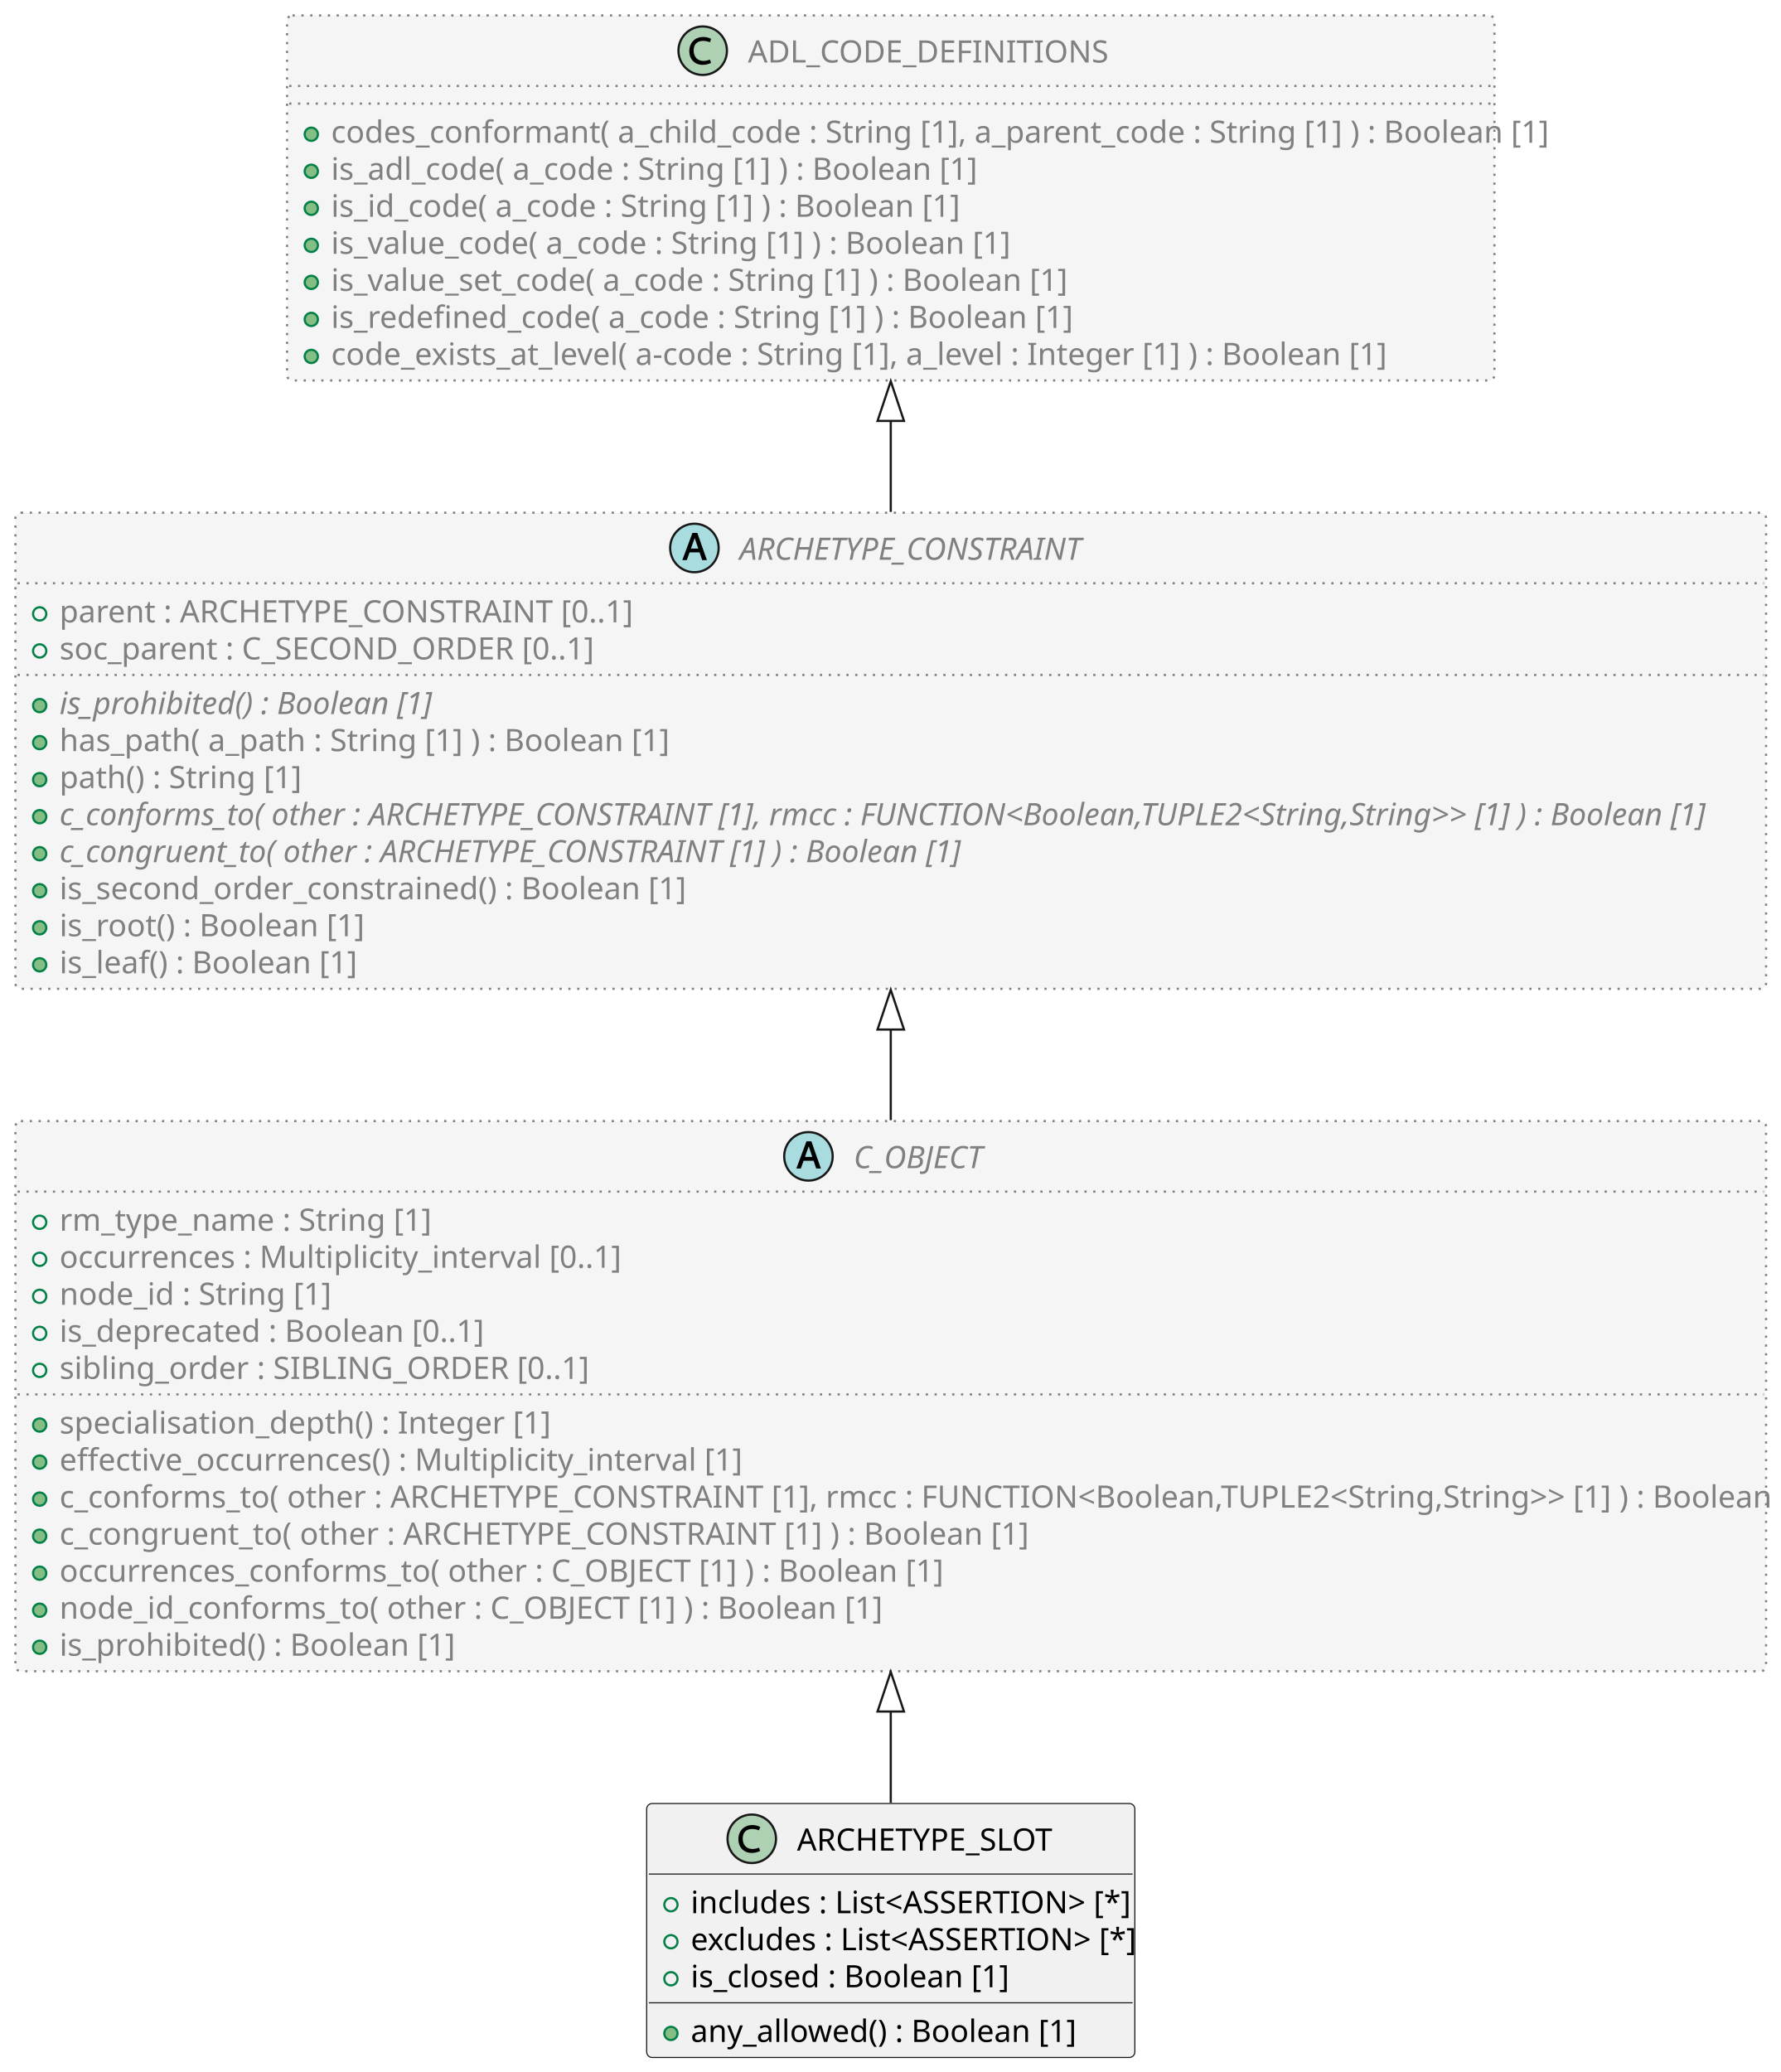
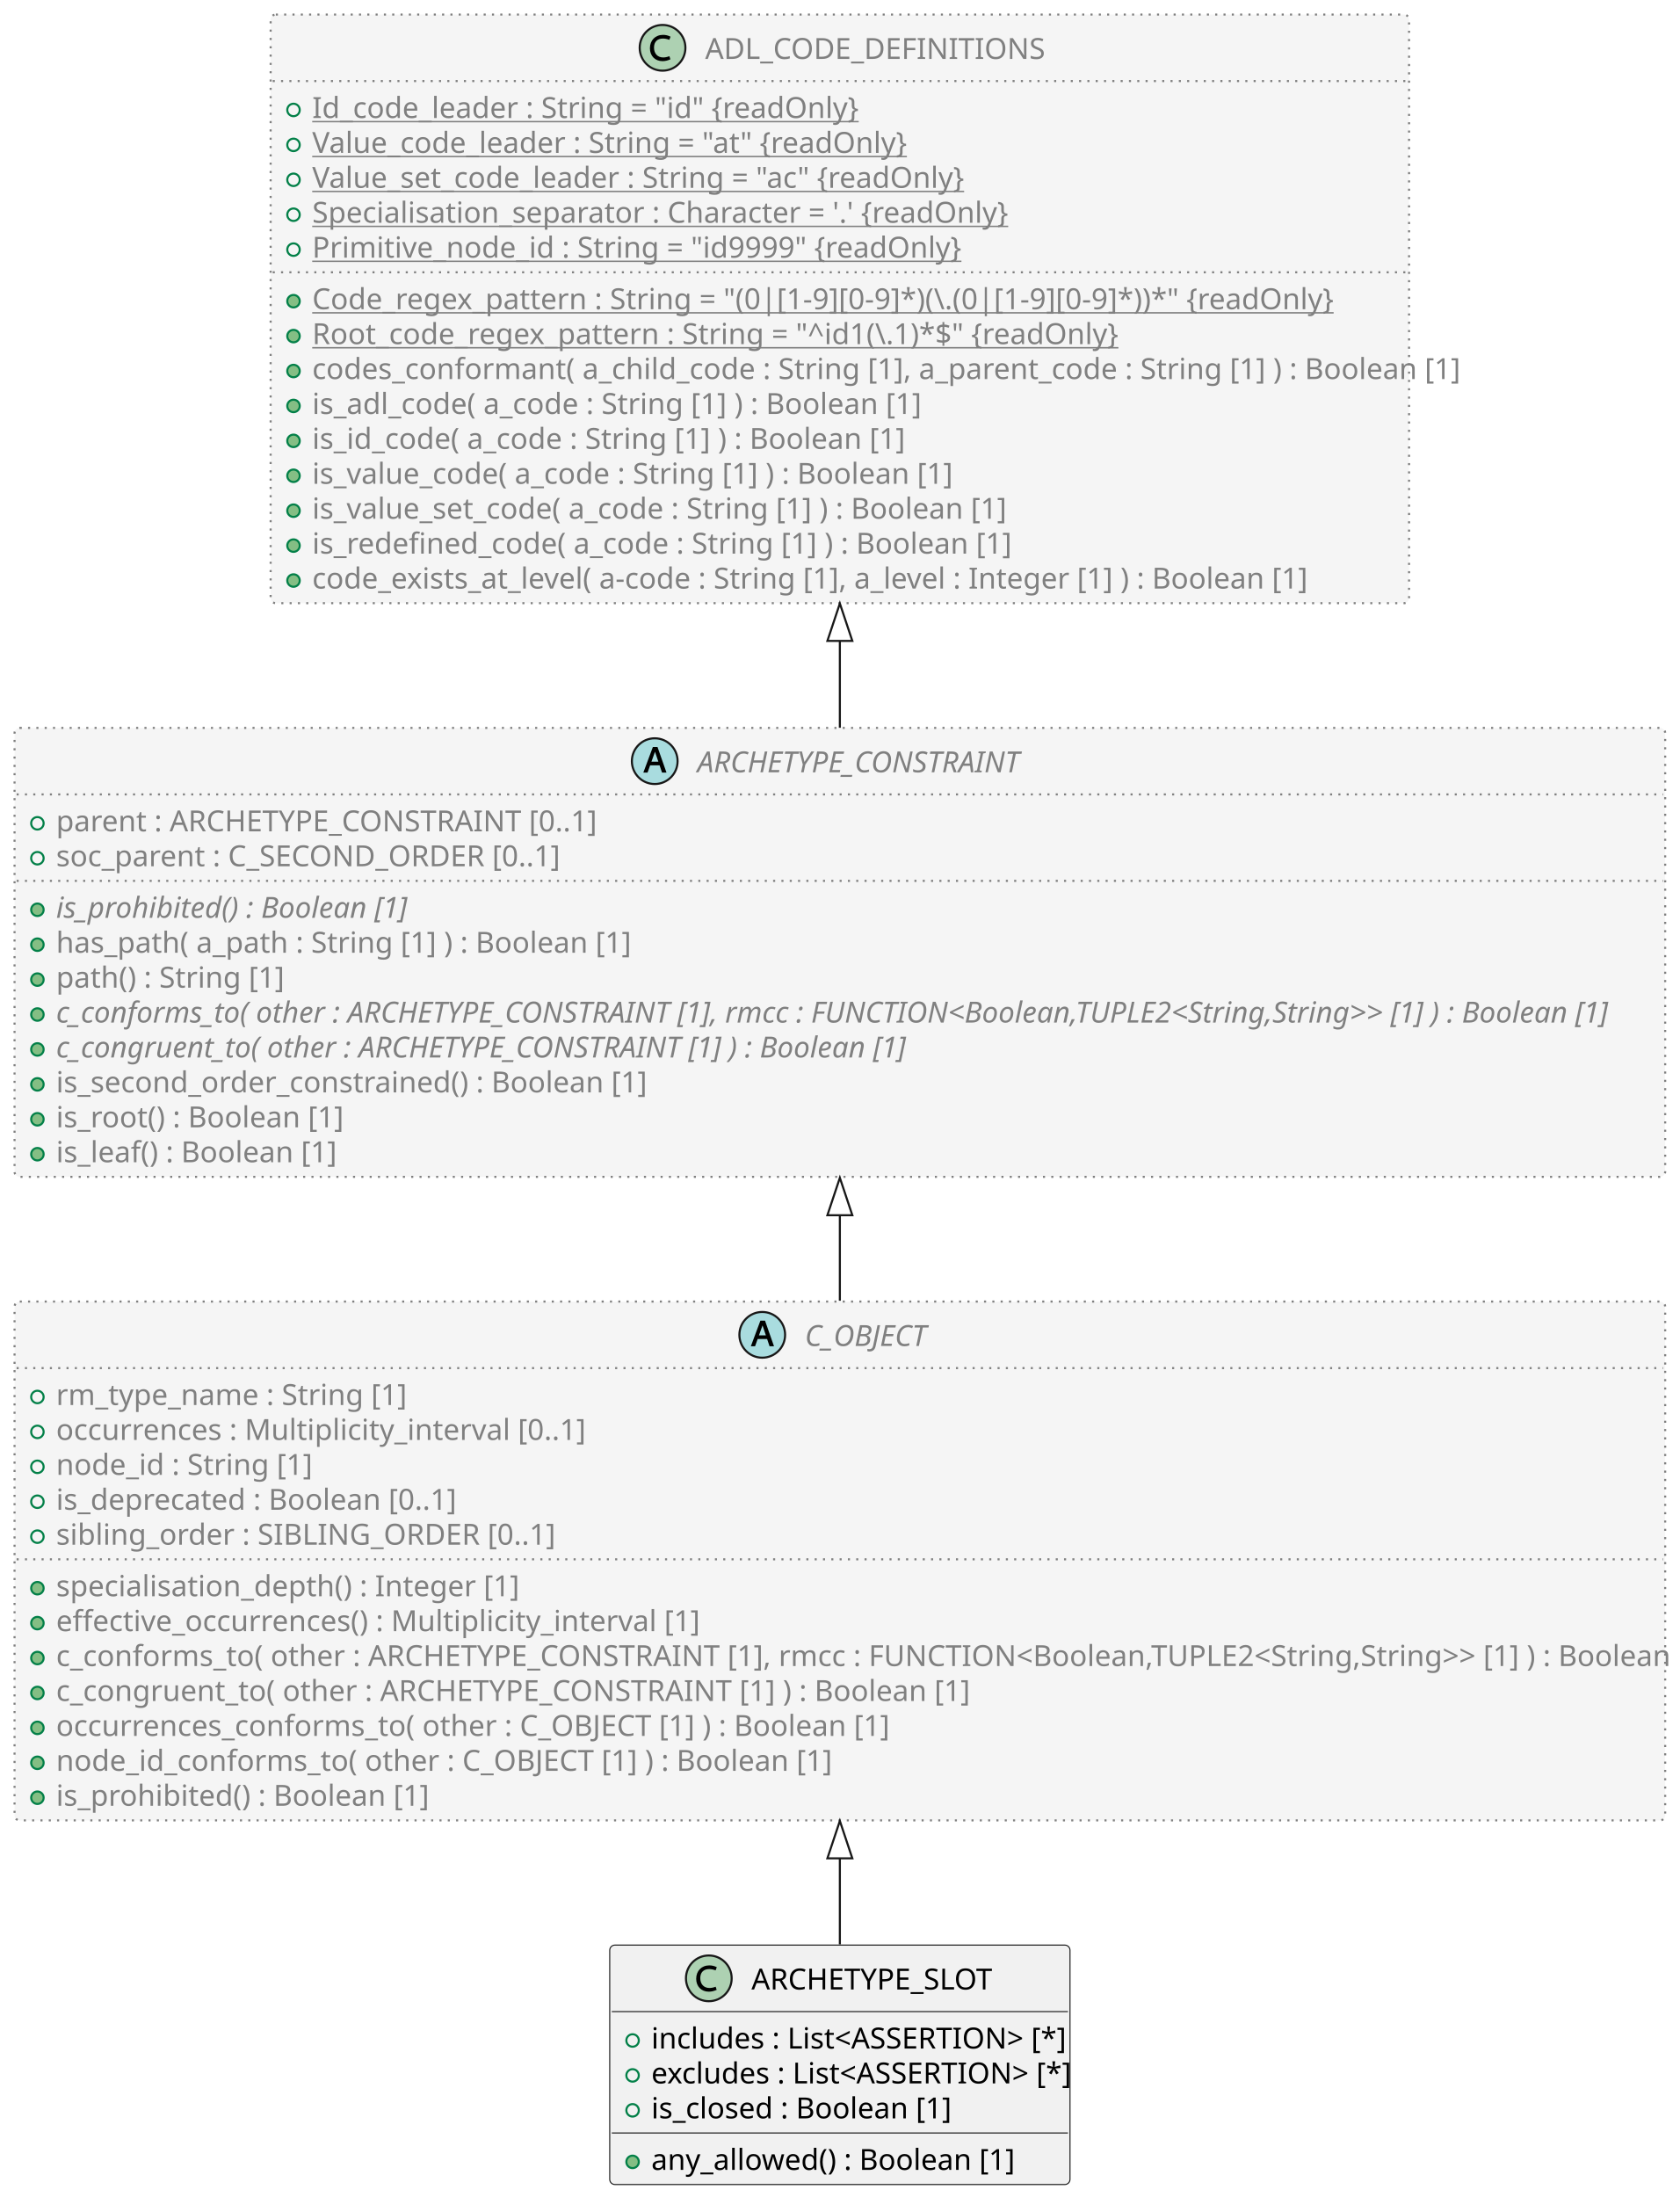
- <svg xmlns="http://www.w3.org/2000/svg" contentStyleType="text/css" data-diagram-type="CLASS" height="940px" preserveAspectRatio="none" style="width:808px;height:940px;background:#FFFFFF;" version="1.1" viewBox="0 0 808 940" width="808px" zoomAndPan="magnify">
+ <svg xmlns="http://www.w3.org/2000/svg" contentStyleType="text/css" data-diagram-type="CLASS" height="1057px" preserveAspectRatio="none" style="width:808px;height:1057px;background:#FFFFFF;" version="1.1" viewBox="0 0 808 1057" width="808px" zoomAndPan="magnify">
  <defs />
  <g>
    <g class="entity" data-entity="ARCHETYPE_SLOT" data-source-line="2" data-uid="ent0002" id="entity_ARCHETYPE_SLOT">
-       <rect fill="#F1F1F1" height="115.2" rx="2.5" ry="2.5" style="stroke:#181818;stroke-width:0.5;" width="221.481" x="293.39" y="818.2" />
-       <ellipse cx="341.074" cy="834.2" fill="#ADD1B2" rx="11" ry="11" style="stroke:#181818;stroke-width:1;" />
-       <path d="M341.074,840.622 C342.246,840.622 343.48,840.356 344.855,839.747 L344.371,838.231 C343.277,838.653 342.261,838.841 341.402,838.841 C338.683,838.841 336.964,836.997 336.964,834.091 C336.964,831.341 338.527,829.747 341.261,829.747 C342.183,829.747 343.199,829.934 344.339,830.356 L344.918,828.841 C343.824,828.263 342.527,827.966 341.339,827.966 C337.574,827.966 334.996,830.606 334.996,834.419 C334.996,838.091 337.48,840.622 341.074,840.622 Z " fill="#000000" />
-       <text fill="#000000" font-family="sans-serif" font-size="14" lengthAdjust="spacing" textLength="117.614" x="361.574" y="839.562">ARCHETYPE_SLOT</text>
-       <line style="stroke:#181818;stroke-width:0.5;" x1="294.39" x2="513.871" y1="850.2" y2="850.2" />
-       <ellipse cx="304.39" cy="864.1" fill="none" rx="3" ry="3" style="stroke:#038048;stroke-width:1;" />
-       <text fill="#000000" font-family="sans-serif" font-size="14" lengthAdjust="spacing" textLength="192.905" x="313.39" y="867.962">includes : List&lt;ASSERTION&gt; [*]</text>
-       <ellipse cx="304.39" cy="880.9" fill="none" rx="3" ry="3" style="stroke:#038048;stroke-width:1;" />
-       <text fill="#000000" font-family="sans-serif" font-size="14" lengthAdjust="spacing" textLength="195.481" x="313.39" y="884.762">excludes : List&lt;ASSERTION&gt; [*]</text>
-       <ellipse cx="304.39" cy="897.7" fill="none" rx="3" ry="3" style="stroke:#038048;stroke-width:1;" />
-       <text fill="#000000" font-family="sans-serif" font-size="14" lengthAdjust="spacing" textLength="136.807" x="313.39" y="901.562">is_closed : Boolean [1]</text>
-       <line style="stroke:#181818;stroke-width:0.5;" x1="294.39" x2="513.871" y1="908.6" y2="908.6" />
-       <ellipse cx="304.39" cy="922.5" fill="#84BE84" rx="3" ry="3" style="stroke:#038048;stroke-width:1;" />
-       <text fill="#000000" font-family="sans-serif" font-size="14" lengthAdjust="spacing" textLength="166.109" x="313.39" y="926.362">any_allowed() : Boolean [1]</text>
+       <rect fill="#F1F1F1" height="115.2" rx="2.5" ry="2.5" style="stroke:#181818;stroke-width:0.5;" width="221.481" x="293.39" y="935.8" />
+       <ellipse cx="341.074" cy="951.8" fill="#ADD1B2" rx="11" ry="11" style="stroke:#181818;stroke-width:1;" />
+       <path d="M341.074,958.222 C342.246,958.222 343.48,957.956 344.855,957.347 L344.371,955.831 C343.277,956.253 342.261,956.441 341.402,956.441 C338.683,956.441 336.964,954.597 336.964,951.691 C336.964,948.941 338.527,947.347 341.261,947.347 C342.183,947.347 343.199,947.534 344.339,947.956 L344.918,946.441 C343.824,945.862 342.527,945.566 341.339,945.566 C337.574,945.566 334.996,948.206 334.996,952.019 C334.996,955.691 337.48,958.222 341.074,958.222 Z " fill="#000000" />
+       <text fill="#000000" font-family="sans-serif" font-size="14" lengthAdjust="spacing" textLength="117.614" x="361.574" y="957.162">ARCHETYPE_SLOT</text>
+       <line style="stroke:#181818;stroke-width:0.5;" x1="294.39" x2="513.871" y1="967.8" y2="967.8" />
+       <ellipse cx="304.39" cy="981.7" fill="none" rx="3" ry="3" style="stroke:#038048;stroke-width:1;" />
+       <text fill="#000000" font-family="sans-serif" font-size="14" lengthAdjust="spacing" textLength="192.905" x="313.39" y="985.562">includes : List&lt;ASSERTION&gt; [*]</text>
+       <ellipse cx="304.39" cy="998.5" fill="none" rx="3" ry="3" style="stroke:#038048;stroke-width:1;" />
+       <text fill="#000000" font-family="sans-serif" font-size="14" lengthAdjust="spacing" textLength="195.481" x="313.39" y="1002.362">excludes : List&lt;ASSERTION&gt; [*]</text>
+       <ellipse cx="304.39" cy="1015.3" fill="none" rx="3" ry="3" style="stroke:#038048;stroke-width:1;" />
+       <text fill="#000000" font-family="sans-serif" font-size="14" lengthAdjust="spacing" textLength="136.807" x="313.39" y="1019.162">is_closed : Boolean [1]</text>
+       <line style="stroke:#181818;stroke-width:0.5;" x1="294.39" x2="513.871" y1="1026.2" y2="1026.2" />
+       <ellipse cx="304.39" cy="1040.1" fill="#84BE84" rx="3" ry="3" style="stroke:#038048;stroke-width:1;" />
+       <text fill="#000000" font-family="sans-serif" font-size="14" lengthAdjust="spacing" textLength="166.109" x="313.39" y="1043.962">any_allowed() : Boolean [1]</text>
    </g>
    <g class="entity" data-entity="C_OBJECT" data-source-line="9" data-uid="ent0003" id="entity_C_OBJECT">
-       <rect fill="#F5F5F5" height="249.599" rx="2.5" ry="2.5" style="stroke:#808080;stroke-width:1;stroke-dasharray:1,3;" width="794.261" x="7" y="508.6" />
-       <ellipse cx="366.784" cy="524.6" fill="#A9DCDF" rx="11" ry="11" style="stroke:#181818;stroke-width:1;" />
-       <path d="M361.3,530.1 L363.331,530.1 L367.378,518.756 L366.472,518.756 L370.3,530.1 L372.441,530.1 L368.113,517.772 L365.894,517.772 L361.3,530.1 Z M363.628,526.6 L370.066,526.6 L370.066,524.85 L363.628,524.85 L363.628,526.6 Z " fill="#000000" />
-       <text fill="#808080" font-family="sans-serif" font-size="14" font-style="italic" lengthAdjust="spacing" textLength="66.192" x="387.284" y="529.962">C_OBJECT</text>
-       <line style="stroke:#808080;stroke-width:1;stroke-dasharray:1,3;" x1="8" x2="800.261" y1="540.6" y2="540.6" />
-       <ellipse cx="18" cy="554.5" fill="none" rx="3" ry="3" style="stroke:#038048;stroke-width:1;" />
-       <text fill="#808080" font-family="sans-serif" font-size="14" lengthAdjust="spacing" textLength="159.725" x="27" y="558.362">rm_type_name : String [1]</text>
-       <ellipse cx="18" cy="571.3" fill="none" rx="3" ry="3" style="stroke:#038048;stroke-width:1;" />
-       <text fill="#808080" font-family="sans-serif" font-size="14" lengthAdjust="spacing" textLength="242.647" x="27" y="575.162">occurrences : Multiplicity_interval [0..1]</text>
-       <ellipse cx="18" cy="588.1" fill="none" rx="3" ry="3" style="stroke:#038048;stroke-width:1;" />
-       <text fill="#808080" font-family="sans-serif" font-size="14" lengthAdjust="spacing" textLength="115.653" x="27" y="591.962">node_id : String [1]</text>
-       <ellipse cx="18" cy="604.9" fill="none" rx="3" ry="3" style="stroke:#038048;stroke-width:1;" />
-       <text fill="#808080" font-family="sans-serif" font-size="14" lengthAdjust="spacing" textLength="182.503" x="27" y="608.762">is_deprecated : Boolean [0..1]</text>
-       <ellipse cx="18" cy="621.7" fill="none" rx="3" ry="3" style="stroke:#038048;stroke-width:1;" />
-       <text fill="#808080" font-family="sans-serif" font-size="14" lengthAdjust="spacing" textLength="231.111" x="27" y="625.562">sibling_order : SIBLING_ORDER [0..1]</text>
-       <line style="stroke:#808080;stroke-width:1;stroke-dasharray:1,3;" x1="8" x2="800.261" y1="632.6" y2="632.6" />
-       <ellipse cx="18" cy="646.5" fill="#84BE84" rx="3" ry="3" style="stroke:#038048;stroke-width:1;" />
-       <text fill="#808080" font-family="sans-serif" font-size="14" lengthAdjust="spacing" textLength="209.509" x="27" y="650.362">specialisation_depth() : Integer [1]</text>
-       <ellipse cx="18" cy="663.299" fill="#84BE84" rx="3" ry="3" style="stroke:#038048;stroke-width:1;" />
-       <text fill="#808080" font-family="sans-serif" font-size="14" lengthAdjust="spacing" textLength="295.763" x="27" y="667.162">effective_occurrences() : Multiplicity_interval [1]</text>
-       <ellipse cx="18" cy="680.1" fill="#84BE84" rx="3" ry="3" style="stroke:#038048;stroke-width:1;" />
-       <text fill="#808080" font-family="sans-serif" font-size="14" lengthAdjust="spacing" textLength="768.261" x="27" y="683.961">c_conforms_to( other : ARCHETYPE_CONSTRAINT [1], rmcc : FUNCTION&lt;Boolean,TUPLE2&lt;String,String&gt;&gt; [1] ) : Boolean [1]</text>
-       <ellipse cx="18" cy="696.899" fill="#84BE84" rx="3" ry="3" style="stroke:#038048;stroke-width:1;" />
-       <text fill="#808080" font-family="sans-serif" font-size="14" lengthAdjust="spacing" textLength="423.428" x="27" y="700.761">c_congruent_to( other : ARCHETYPE_CONSTRAINT [1] ) : Boolean [1]</text>
-       <ellipse cx="18" cy="713.699" fill="#84BE84" rx="3" ry="3" style="stroke:#038048;stroke-width:1;" />
-       <text fill="#808080" font-family="sans-serif" font-size="14" lengthAdjust="spacing" textLength="383.977" x="27" y="717.561">occurrences_conforms_to( other : C_OBJECT [1] ) : Boolean [1]</text>
-       <ellipse cx="18" cy="730.499" fill="#84BE84" rx="3" ry="3" style="stroke:#038048;stroke-width:1;" />
-       <text fill="#808080" font-family="sans-serif" font-size="14" lengthAdjust="spacing" textLength="358.511" x="27" y="734.361">node_id_conforms_to( other : C_OBJECT [1] ) : Boolean [1]</text>
-       <ellipse cx="18" cy="747.299" fill="#84BE84" rx="3" ry="3" style="stroke:#038048;stroke-width:1;" />
-       <text fill="#808080" font-family="sans-serif" font-size="14" lengthAdjust="spacing" textLength="169.441" x="27" y="751.161">is_prohibited() : Boolean [1]</text>
+       <rect fill="#F5F5F5" height="249.599" rx="2.5" ry="2.5" style="stroke:#808080;stroke-width:1;stroke-dasharray:1,3;" width="794.261" x="7" y="626.2" />
+       <ellipse cx="366.784" cy="642.2" fill="#A9DCDF" rx="11" ry="11" style="stroke:#181818;stroke-width:1;" />
+       <path d="M361.3,647.7 L363.331,647.7 L367.378,636.356 L366.472,636.356 L370.3,647.7 L372.441,647.7 L368.113,635.372 L365.894,635.372 L361.3,647.7 Z M363.628,644.2 L370.066,644.2 L370.066,642.45 L363.628,642.45 L363.628,644.2 Z " fill="#000000" />
+       <text fill="#808080" font-family="sans-serif" font-size="14" font-style="italic" lengthAdjust="spacing" textLength="66.192" x="387.284" y="647.562">C_OBJECT</text>
+       <line style="stroke:#808080;stroke-width:1;stroke-dasharray:1,3;" x1="8" x2="800.261" y1="658.2" y2="658.2" />
+       <ellipse cx="18" cy="672.1" fill="none" rx="3" ry="3" style="stroke:#038048;stroke-width:1;" />
+       <text fill="#808080" font-family="sans-serif" font-size="14" lengthAdjust="spacing" textLength="159.725" x="27" y="675.962">rm_type_name : String [1]</text>
+       <ellipse cx="18" cy="688.9" fill="none" rx="3" ry="3" style="stroke:#038048;stroke-width:1;" />
+       <text fill="#808080" font-family="sans-serif" font-size="14" lengthAdjust="spacing" textLength="242.647" x="27" y="692.762">occurrences : Multiplicity_interval [0..1]</text>
+       <ellipse cx="18" cy="705.7" fill="none" rx="3" ry="3" style="stroke:#038048;stroke-width:1;" />
+       <text fill="#808080" font-family="sans-serif" font-size="14" lengthAdjust="spacing" textLength="115.653" x="27" y="709.562">node_id : String [1]</text>
+       <ellipse cx="18" cy="722.5" fill="none" rx="3" ry="3" style="stroke:#038048;stroke-width:1;" />
+       <text fill="#808080" font-family="sans-serif" font-size="14" lengthAdjust="spacing" textLength="182.503" x="27" y="726.362">is_deprecated : Boolean [0..1]</text>
+       <ellipse cx="18" cy="739.3" fill="none" rx="3" ry="3" style="stroke:#038048;stroke-width:1;" />
+       <text fill="#808080" font-family="sans-serif" font-size="14" lengthAdjust="spacing" textLength="231.111" x="27" y="743.162">sibling_order : SIBLING_ORDER [0..1]</text>
+       <line style="stroke:#808080;stroke-width:1;stroke-dasharray:1,3;" x1="8" x2="800.261" y1="750.2" y2="750.2" />
+       <ellipse cx="18" cy="764.1" fill="#84BE84" rx="3" ry="3" style="stroke:#038048;stroke-width:1;" />
+       <text fill="#808080" font-family="sans-serif" font-size="14" lengthAdjust="spacing" textLength="209.509" x="27" y="767.962">specialisation_depth() : Integer [1]</text>
+       <ellipse cx="18" cy="780.899" fill="#84BE84" rx="3" ry="3" style="stroke:#038048;stroke-width:1;" />
+       <text fill="#808080" font-family="sans-serif" font-size="14" lengthAdjust="spacing" textLength="295.763" x="27" y="784.761">effective_occurrences() : Multiplicity_interval [1]</text>
+       <ellipse cx="18" cy="797.699" fill="#84BE84" rx="3" ry="3" style="stroke:#038048;stroke-width:1;" />
+       <text fill="#808080" font-family="sans-serif" font-size="14" lengthAdjust="spacing" textLength="768.261" x="27" y="801.561">c_conforms_to( other : ARCHETYPE_CONSTRAINT [1], rmcc : FUNCTION&lt;Boolean,TUPLE2&lt;String,String&gt;&gt; [1] ) : Boolean [1]</text>
+       <ellipse cx="18" cy="814.499" fill="#84BE84" rx="3" ry="3" style="stroke:#038048;stroke-width:1;" />
+       <text fill="#808080" font-family="sans-serif" font-size="14" lengthAdjust="spacing" textLength="423.428" x="27" y="818.361">c_congruent_to( other : ARCHETYPE_CONSTRAINT [1] ) : Boolean [1]</text>
+       <ellipse cx="18" cy="831.299" fill="#84BE84" rx="3" ry="3" style="stroke:#038048;stroke-width:1;" />
+       <text fill="#808080" font-family="sans-serif" font-size="14" lengthAdjust="spacing" textLength="383.977" x="27" y="835.161">occurrences_conforms_to( other : C_OBJECT [1] ) : Boolean [1]</text>
+       <ellipse cx="18" cy="848.099" fill="#84BE84" rx="3" ry="3" style="stroke:#038048;stroke-width:1;" />
+       <text fill="#808080" font-family="sans-serif" font-size="14" lengthAdjust="spacing" textLength="358.511" x="27" y="851.961">node_id_conforms_to( other : C_OBJECT [1] ) : Boolean [1]</text>
+       <ellipse cx="18" cy="864.899" fill="#84BE84" rx="3" ry="3" style="stroke:#038048;stroke-width:1;" />
+       <text fill="#808080" font-family="sans-serif" font-size="14" lengthAdjust="spacing" textLength="169.441" x="27" y="868.761">is_prohibited() : Boolean [1]</text>
    </g>
    <g class="entity" data-entity="ARCHETYPE_CONSTRAINT" data-source-line="24" data-uid="ent0004" id="entity_ARCHETYPE_CONSTRAINT">
-       <rect fill="#F5F5F5" height="215.999" rx="2.5" ry="2.5" style="stroke:#808080;stroke-width:1;stroke-dasharray:1,3;" width="794.261" x="7" y="232.6" />
-       <ellipse cx="315.048" cy="248.6" fill="#A9DCDF" rx="11" ry="11" style="stroke:#181818;stroke-width:1;" />
-       <path d="M309.563,254.1 L311.594,254.1 L315.641,242.756 L314.735,242.756 L318.563,254.1 L320.704,254.1 L316.376,241.772 L314.157,241.772 L309.563,254.1 Z M311.891,250.6 L318.329,250.6 L318.329,248.85 L311.891,248.85 L311.891,250.6 Z " fill="#000000" />
-       <text fill="#808080" font-family="sans-serif" font-size="14" font-style="italic" lengthAdjust="spacing" textLength="169.665" x="335.548" y="253.962">ARCHETYPE_CONSTRAINT</text>
-       <line style="stroke:#808080;stroke-width:1;stroke-dasharray:1,3;" x1="8" x2="800.261" y1="264.6" y2="264.6" />
-       <ellipse cx="18" cy="278.5" fill="none" rx="3" ry="3" style="stroke:#038048;stroke-width:1;" />
-       <text fill="#808080" font-family="sans-serif" font-size="14" lengthAdjust="spacing" textLength="254.799" x="27" y="282.362">parent : ARCHETYPE_CONSTRAINT [0..1]</text>
-       <ellipse cx="18" cy="295.3" fill="none" rx="3" ry="3" style="stroke:#038048;stroke-width:1;" />
-       <text fill="#808080" font-family="sans-serif" font-size="14" lengthAdjust="spacing" textLength="238.307" x="27" y="299.162">soc_parent : C_SECOND_ORDER [0..1]</text>
-       <line style="stroke:#808080;stroke-width:1;stroke-dasharray:1,3;" x1="8" x2="800.261" y1="306.2" y2="306.2" />
-       <ellipse cx="18" cy="320.1" fill="#84BE84" rx="3" ry="3" style="stroke:#038048;stroke-width:1;" />
-       <text fill="#808080" font-family="sans-serif" font-size="14" font-style="italic" lengthAdjust="spacing" textLength="169.441" x="27" y="323.962">is_prohibited() : Boolean [1]</text>
-       <ellipse cx="18" cy="336.9" fill="#84BE84" rx="3" ry="3" style="stroke:#038048;stroke-width:1;" />
-       <text fill="#808080" font-family="sans-serif" font-size="14" lengthAdjust="spacing" textLength="259.279" x="27" y="340.762">has_path( a_path : String [1] ) : Boolean [1]</text>
-       <ellipse cx="18" cy="353.7" fill="#84BE84" rx="3" ry="3" style="stroke:#038048;stroke-width:1;" />
-       <text fill="#808080" font-family="sans-serif" font-size="14" lengthAdjust="spacing" textLength="102.564" x="27" y="357.562">path() : String [1]</text>
-       <ellipse cx="18" cy="370.5" fill="#84BE84" rx="3" ry="3" style="stroke:#038048;stroke-width:1;" />
-       <text fill="#808080" font-family="sans-serif" font-size="14" font-style="italic" lengthAdjust="spacing" textLength="768.261" x="27" y="374.362">c_conforms_to( other : ARCHETYPE_CONSTRAINT [1], rmcc : FUNCTION&lt;Boolean,TUPLE2&lt;String,String&gt;&gt; [1] ) : Boolean [1]</text>
-       <ellipse cx="18" cy="387.3" fill="#84BE84" rx="3" ry="3" style="stroke:#038048;stroke-width:1;" />
-       <text fill="#808080" font-family="sans-serif" font-size="14" font-style="italic" lengthAdjust="spacing" textLength="423.428" x="27" y="391.161">c_congruent_to( other : ARCHETYPE_CONSTRAINT [1] ) : Boolean [1]</text>
-       <ellipse cx="18" cy="404.099" fill="#84BE84" rx="3" ry="3" style="stroke:#038048;stroke-width:1;" />
-       <text fill="#808080" font-family="sans-serif" font-size="14" lengthAdjust="spacing" textLength="270.311" x="27" y="407.961">is_second_order_constrained() : Boolean [1]</text>
-       <ellipse cx="18" cy="420.899" fill="#84BE84" rx="3" ry="3" style="stroke:#038048;stroke-width:1;" />
-       <text fill="#808080" font-family="sans-serif" font-size="14" lengthAdjust="spacing" textLength="131.208" x="27" y="424.761">is_root() : Boolean [1]</text>
-       <ellipse cx="18" cy="437.699" fill="#84BE84" rx="3" ry="3" style="stroke:#038048;stroke-width:1;" />
-       <text fill="#808080" font-family="sans-serif" font-size="14" lengthAdjust="spacing" textLength="128.212" x="27" y="441.561">is_leaf() : Boolean [1]</text>
+       <rect fill="#F5F5F5" height="215.999" rx="2.5" ry="2.5" style="stroke:#808080;stroke-width:1;stroke-dasharray:1,3;" width="794.261" x="7" y="350.2" />
+       <ellipse cx="315.048" cy="366.2" fill="#A9DCDF" rx="11" ry="11" style="stroke:#181818;stroke-width:1;" />
+       <path d="M309.563,371.7 L311.594,371.7 L315.641,360.356 L314.735,360.356 L318.563,371.7 L320.704,371.7 L316.376,359.372 L314.157,359.372 L309.563,371.7 Z M311.891,368.2 L318.329,368.2 L318.329,366.45 L311.891,366.45 L311.891,368.2 Z " fill="#000000" />
+       <text fill="#808080" font-family="sans-serif" font-size="14" font-style="italic" lengthAdjust="spacing" textLength="169.665" x="335.548" y="371.562">ARCHETYPE_CONSTRAINT</text>
+       <line style="stroke:#808080;stroke-width:1;stroke-dasharray:1,3;" x1="8" x2="800.261" y1="382.2" y2="382.2" />
+       <ellipse cx="18" cy="396.1" fill="none" rx="3" ry="3" style="stroke:#038048;stroke-width:1;" />
+       <text fill="#808080" font-family="sans-serif" font-size="14" lengthAdjust="spacing" textLength="254.799" x="27" y="399.962">parent : ARCHETYPE_CONSTRAINT [0..1]</text>
+       <ellipse cx="18" cy="412.9" fill="none" rx="3" ry="3" style="stroke:#038048;stroke-width:1;" />
+       <text fill="#808080" font-family="sans-serif" font-size="14" lengthAdjust="spacing" textLength="238.307" x="27" y="416.762">soc_parent : C_SECOND_ORDER [0..1]</text>
+       <line style="stroke:#808080;stroke-width:1;stroke-dasharray:1,3;" x1="8" x2="800.261" y1="423.8" y2="423.8" />
+       <ellipse cx="18" cy="437.7" fill="#84BE84" rx="3" ry="3" style="stroke:#038048;stroke-width:1;" />
+       <text fill="#808080" font-family="sans-serif" font-size="14" font-style="italic" lengthAdjust="spacing" textLength="169.441" x="27" y="441.562">is_prohibited() : Boolean [1]</text>
+       <ellipse cx="18" cy="454.5" fill="#84BE84" rx="3" ry="3" style="stroke:#038048;stroke-width:1;" />
+       <text fill="#808080" font-family="sans-serif" font-size="14" lengthAdjust="spacing" textLength="259.279" x="27" y="458.362">has_path( a_path : String [1] ) : Boolean [1]</text>
+       <ellipse cx="18" cy="471.3" fill="#84BE84" rx="3" ry="3" style="stroke:#038048;stroke-width:1;" />
+       <text fill="#808080" font-family="sans-serif" font-size="14" lengthAdjust="spacing" textLength="102.564" x="27" y="475.162">path() : String [1]</text>
+       <ellipse cx="18" cy="488.1" fill="#84BE84" rx="3" ry="3" style="stroke:#038048;stroke-width:1;" />
+       <text fill="#808080" font-family="sans-serif" font-size="14" font-style="italic" lengthAdjust="spacing" textLength="768.261" x="27" y="491.962">c_conforms_to( other : ARCHETYPE_CONSTRAINT [1], rmcc : FUNCTION&lt;Boolean,TUPLE2&lt;String,String&gt;&gt; [1] ) : Boolean [1]</text>
+       <ellipse cx="18" cy="504.899" fill="#84BE84" rx="3" ry="3" style="stroke:#038048;stroke-width:1;" />
+       <text fill="#808080" font-family="sans-serif" font-size="14" font-style="italic" lengthAdjust="spacing" textLength="423.428" x="27" y="508.762">c_congruent_to( other : ARCHETYPE_CONSTRAINT [1] ) : Boolean [1]</text>
+       <ellipse cx="18" cy="521.699" fill="#84BE84" rx="3" ry="3" style="stroke:#038048;stroke-width:1;" />
+       <text fill="#808080" font-family="sans-serif" font-size="14" lengthAdjust="spacing" textLength="270.311" x="27" y="525.561">is_second_order_constrained() : Boolean [1]</text>
+       <ellipse cx="18" cy="538.499" fill="#84BE84" rx="3" ry="3" style="stroke:#038048;stroke-width:1;" />
+       <text fill="#808080" font-family="sans-serif" font-size="14" lengthAdjust="spacing" textLength="131.208" x="27" y="542.361">is_root() : Boolean [1]</text>
+       <ellipse cx="18" cy="555.299" fill="#84BE84" rx="3" ry="3" style="stroke:#038048;stroke-width:1;" />
+       <text fill="#808080" font-family="sans-serif" font-size="14" lengthAdjust="spacing" textLength="128.212" x="27" y="559.161">is_leaf() : Boolean [1]</text>
    </g>
    <g class="entity" data-entity="ADL_CODE_DEFINITIONS" data-source-line="37" data-uid="ent0005" id="entity_ADL_CODE_DEFINITIONS">
-       <rect fill="#F5F5F5" height="165.6" rx="2.5" ry="2.5" style="stroke:#808080;stroke-width:1;stroke-dasharray:1,3;" width="547.792" x="130.23" y="7" />
+       <rect fill="#F5F5F5" height="283.199" rx="2.5" ry="2.5" style="stroke:#808080;stroke-width:1;stroke-dasharray:1,3;" width="547.792" x="130.23" y="7" />
      <ellipse cx="318.809" cy="23" fill="#ADD1B2" rx="11" ry="11" style="stroke:#181818;stroke-width:1;" />
      <path d="M318.809,29.422 C319.981,29.422 321.216,29.156 322.591,28.547 L322.106,27.031 C321.012,27.453 319.997,27.641 319.137,27.641 C316.419,27.641 314.7,25.797 314.7,22.891 C314.7,20.141 316.262,18.547 318.997,18.547 C319.919,18.547 320.934,18.734 322.075,19.156 L322.653,17.641 C321.559,17.062 320.262,16.766 319.075,16.766 C315.309,16.766 312.731,19.406 312.731,23.219 C312.731,26.891 315.216,29.422 318.809,29.422 Z " fill="#000000" />
      <text fill="#808080" font-family="sans-serif" font-size="14" lengthAdjust="spacing" textLength="162.133" x="339.309" y="28.362">ADL_CODE_DEFINITIONS</text>
      <line style="stroke:#808080;stroke-width:1;stroke-dasharray:1,3;" x1="131.23" x2="677.022" y1="39" y2="39" />
-       <line style="stroke:#808080;stroke-width:1;stroke-dasharray:1,3;" x1="131.23" x2="677.022" y1="47" y2="47" />
-       <ellipse cx="141.23" cy="60.9" fill="#84BE84" rx="3" ry="3" style="stroke:#038048;stroke-width:1;" />
-       <text fill="#808080" font-family="sans-serif" font-size="14" lengthAdjust="spacing" textLength="521.792" x="150.23" y="64.762">codes_conformant( a_child_code : String [1], a_parent_code : String [1] ) : Boolean [1]</text>
-       <ellipse cx="141.23" cy="77.7" fill="#84BE84" rx="3" ry="3" style="stroke:#038048;stroke-width:1;" />
-       <text fill="#808080" font-family="sans-serif" font-size="14" lengthAdjust="spacing" textLength="277.045" x="150.23" y="81.562">is_adl_code( a_code : String [1] ) : Boolean [1]</text>
-       <ellipse cx="141.23" cy="94.5" fill="#84BE84" rx="3" ry="3" style="stroke:#038048;stroke-width:1;" />
-       <text fill="#808080" font-family="sans-serif" font-size="14" lengthAdjust="spacing" textLength="269.429" x="150.23" y="98.362">is_id_code( a_code : String [1] ) : Boolean [1]</text>
-       <ellipse cx="141.23" cy="111.3" fill="#84BE84" rx="3" ry="3" style="stroke:#038048;stroke-width:1;" />
-       <text fill="#808080" font-family="sans-serif" font-size="14" lengthAdjust="spacing" textLength="290.989" x="150.23" y="115.162">is_value_code( a_code : String [1] ) : Boolean [1]</text>
-       <ellipse cx="141.23" cy="128.1" fill="#84BE84" rx="3" ry="3" style="stroke:#038048;stroke-width:1;" />
-       <text fill="#808080" font-family="sans-serif" font-size="14" lengthAdjust="spacing" textLength="316.931" x="150.23" y="131.962">is_value_set_code( a_code : String [1] ) : Boolean [1]</text>
+       <ellipse cx="141.23" cy="52.9" fill="none" rx="3" ry="3" style="stroke:#038048;stroke-width:1;" />
+       <text fill="#808080" font-family="sans-serif" font-size="14" lengthAdjust="spacing" text-decoration="underline" textLength="249.731" x="150.23" y="56.762">Id_code_leader : String = "id" {readOnly}</text>
+       <ellipse cx="141.23" cy="69.7" fill="none" rx="3" ry="3" style="stroke:#038048;stroke-width:1;" />
+       <text fill="#808080" font-family="sans-serif" font-size="14" lengthAdjust="spacing" text-decoration="underline" textLength="273.517" x="150.23" y="73.562">Value_code_leader : String = "at" {readOnly}</text>
+       <ellipse cx="141.23" cy="86.5" fill="none" rx="3" ry="3" style="stroke:#038048;stroke-width:1;" />
+       <text fill="#808080" font-family="sans-serif" font-size="14" lengthAdjust="spacing" text-decoration="underline" textLength="300.943" x="150.23" y="90.362">Value_set_code_leader : String = "ac" {readOnly}</text>
+       <ellipse cx="141.23" cy="103.3" fill="none" rx="3" ry="3" style="stroke:#038048;stroke-width:1;" />
+       <text fill="#808080" font-family="sans-serif" font-size="14" lengthAdjust="spacing" text-decoration="underline" textLength="318.009" x="150.23" y="107.162">Specialisation_separator : Character = '.' {readOnly}</text>
+       <ellipse cx="141.23" cy="120.1" fill="none" rx="3" ry="3" style="stroke:#038048;stroke-width:1;" />
+       <text fill="#808080" font-family="sans-serif" font-size="14" lengthAdjust="spacing" text-decoration="underline" textLength="299.823" x="150.23" y="123.962">Primitive_node_id : String = "id9999" {readOnly}</text>
+       <line style="stroke:#808080;stroke-width:1;stroke-dasharray:1,3;" x1="131.23" x2="677.022" y1="131" y2="131" />
      <ellipse cx="141.23" cy="144.9" fill="#84BE84" rx="3" ry="3" style="stroke:#038048;stroke-width:1;" />
-       <text fill="#808080" font-family="sans-serif" font-size="14" lengthAdjust="spacing" textLength="317.561" x="150.23" y="148.762">is_redefined_code( a_code : String [1] ) : Boolean [1]</text>
+       <text fill="#808080" font-family="sans-serif" font-size="14" lengthAdjust="spacing" text-decoration="underline" textLength="472.89" x="150.23" y="148.762">Code_regex_pattern : String = "(0|[1-9][0-9]*)(\.(0|[1-9][0-9]*))*" {readOnly}</text>
      <ellipse cx="141.23" cy="161.7" fill="#84BE84" rx="3" ry="3" style="stroke:#038048;stroke-width:1;" />
-       <text fill="#808080" font-family="sans-serif" font-size="14" lengthAdjust="spacing" textLength="454.396" x="150.23" y="165.561">code_exists_at_level( a-code : String [1], a_level : Integer [1] ) : Boolean [1]</text>
+       <text fill="#808080" font-family="sans-serif" font-size="14" lengthAdjust="spacing" text-decoration="underline" textLength="367.401" x="150.23" y="165.561">Root_code_regex_pattern : String = "^id1(\.1)*$" {readOnly}</text>
+       <ellipse cx="141.23" cy="178.5" fill="#84BE84" rx="3" ry="3" style="stroke:#038048;stroke-width:1;" />
+       <text fill="#808080" font-family="sans-serif" font-size="14" lengthAdjust="spacing" textLength="521.792" x="150.23" y="182.361">codes_conformant( a_child_code : String [1], a_parent_code : String [1] ) : Boolean [1]</text>
+       <ellipse cx="141.23" cy="195.299" fill="#84BE84" rx="3" ry="3" style="stroke:#038048;stroke-width:1;" />
+       <text fill="#808080" font-family="sans-serif" font-size="14" lengthAdjust="spacing" textLength="277.045" x="150.23" y="199.161">is_adl_code( a_code : String [1] ) : Boolean [1]</text>
+       <ellipse cx="141.23" cy="212.099" fill="#84BE84" rx="3" ry="3" style="stroke:#038048;stroke-width:1;" />
+       <text fill="#808080" font-family="sans-serif" font-size="14" lengthAdjust="spacing" textLength="269.429" x="150.23" y="215.961">is_id_code( a_code : String [1] ) : Boolean [1]</text>
+       <ellipse cx="141.23" cy="228.899" fill="#84BE84" rx="3" ry="3" style="stroke:#038048;stroke-width:1;" />
+       <text fill="#808080" font-family="sans-serif" font-size="14" lengthAdjust="spacing" textLength="290.989" x="150.23" y="232.761">is_value_code( a_code : String [1] ) : Boolean [1]</text>
+       <ellipse cx="141.23" cy="245.699" fill="#84BE84" rx="3" ry="3" style="stroke:#038048;stroke-width:1;" />
+       <text fill="#808080" font-family="sans-serif" font-size="14" lengthAdjust="spacing" textLength="316.931" x="150.23" y="249.561">is_value_set_code( a_code : String [1] ) : Boolean [1]</text>
+       <ellipse cx="141.23" cy="262.499" fill="#84BE84" rx="3" ry="3" style="stroke:#038048;stroke-width:1;" />
+       <text fill="#808080" font-family="sans-serif" font-size="14" lengthAdjust="spacing" textLength="317.561" x="150.23" y="266.361">is_redefined_code( a_code : String [1] ) : Boolean [1]</text>
+       <ellipse cx="141.23" cy="279.299" fill="#84BE84" rx="3" ry="3" style="stroke:#038048;stroke-width:1;" />
+       <text fill="#808080" font-family="sans-serif" font-size="14" lengthAdjust="spacing" textLength="454.396" x="150.23" y="283.161">code_exists_at_level( a-code : String [1], a_level : Integer [1] ) : Boolean [1]</text>
    </g>
-     <g class="link" data-entity-1="ADL_CODE_DEFINITIONS" data-entity-2="ARCHETYPE_CONSTRAINT" data-source-line="47" data-uid="lnk6" id="link_ADL_CODE_DEFINITIONS_ARCHETYPE_CONSTRAINT">
-       <path codeLine="47" d="M404.13,190.96 C404.13,209.92 404.13,212.38 404.13,232.24" fill="none" id="ADL_CODE_DEFINITIONS-backto-ARCHETYPE_CONSTRAINT" style="stroke:#181818;stroke-width:1;" />
-       <polygon fill="none" points="404.13,172.96,398.13,190.96,410.13,190.96,404.13,172.96" style="stroke:#181818;stroke-width:1;" />
+     <g class="link" data-entity-1="ADL_CODE_DEFINITIONS" data-entity-2="ARCHETYPE_CONSTRAINT" data-source-line="54" data-uid="lnk6" id="link_ADL_CODE_DEFINITIONS_ARCHETYPE_CONSTRAINT">
+       <path codeLine="54" d="M404.13,308.35 C404.13,328.44 404.13,330.83 404.13,350.13" fill="none" id="ADL_CODE_DEFINITIONS-backto-ARCHETYPE_CONSTRAINT" style="stroke:#181818;stroke-width:1;" />
+       <polygon fill="none" points="404.13,290.35,398.13,308.35,410.13,308.35,404.13,290.35" style="stroke:#181818;stroke-width:1;" />
    </g>
-     <g class="link" data-entity-1="ARCHETYPE_CONSTRAINT" data-entity-2="C_OBJECT" data-source-line="49" data-uid="lnk7" id="link_ARCHETYPE_CONSTRAINT_C_OBJECT">
-       <path codeLine="49" d="M404.13,467.06 C404.13,486.31 404.13,488.52 404.13,508.2" fill="none" id="ARCHETYPE_CONSTRAINT-backto-C_OBJECT" style="stroke:#181818;stroke-width:1;" />
-       <polygon fill="none" points="404.13,449.06,398.13,467.06,410.13,467.06,404.13,449.06" style="stroke:#181818;stroke-width:1;" />
+     <g class="link" data-entity-1="ARCHETYPE_CONSTRAINT" data-entity-2="C_OBJECT" data-source-line="56" data-uid="lnk7" id="link_ARCHETYPE_CONSTRAINT_C_OBJECT">
+       <path codeLine="56" d="M404.13,584.66 C404.13,603.91 404.13,606.12 404.13,625.8" fill="none" id="ARCHETYPE_CONSTRAINT-backto-C_OBJECT" style="stroke:#181818;stroke-width:1;" />
+       <polygon fill="none" points="404.13,566.66,398.13,584.66,410.13,584.66,404.13,566.66" style="stroke:#181818;stroke-width:1;" />
    </g>
-     <g class="link" data-entity-1="C_OBJECT" data-entity-2="ARCHETYPE_SLOT" data-source-line="51" data-uid="lnk8" id="link_C_OBJECT_ARCHETYPE_SLOT">
-       <path codeLine="51" d="M404.13,776.47 C404.13,797.25 404.13,799.88 404.13,817.86" fill="none" id="C_OBJECT-backto-ARCHETYPE_SLOT" style="stroke:#181818;stroke-width:1;" />
-       <polygon fill="none" points="404.13,758.47,398.13,776.47,410.13,776.47,404.13,758.47" style="stroke:#181818;stroke-width:1;" />
+     <g class="link" data-entity-1="C_OBJECT" data-entity-2="ARCHETYPE_SLOT" data-source-line="58" data-uid="lnk8" id="link_C_OBJECT_ARCHETYPE_SLOT">
+       <path codeLine="58" d="M404.13,894.07 C404.13,914.85 404.13,917.48 404.13,935.46" fill="none" id="C_OBJECT-backto-ARCHETYPE_SLOT" style="stroke:#181818;stroke-width:1;" />
+       <polygon fill="none" points="404.13,876.07,398.13,894.07,410.13,894.07,404.13,876.07" style="stroke:#181818;stroke-width:1;" />
    </g>
  </g>
</svg>
